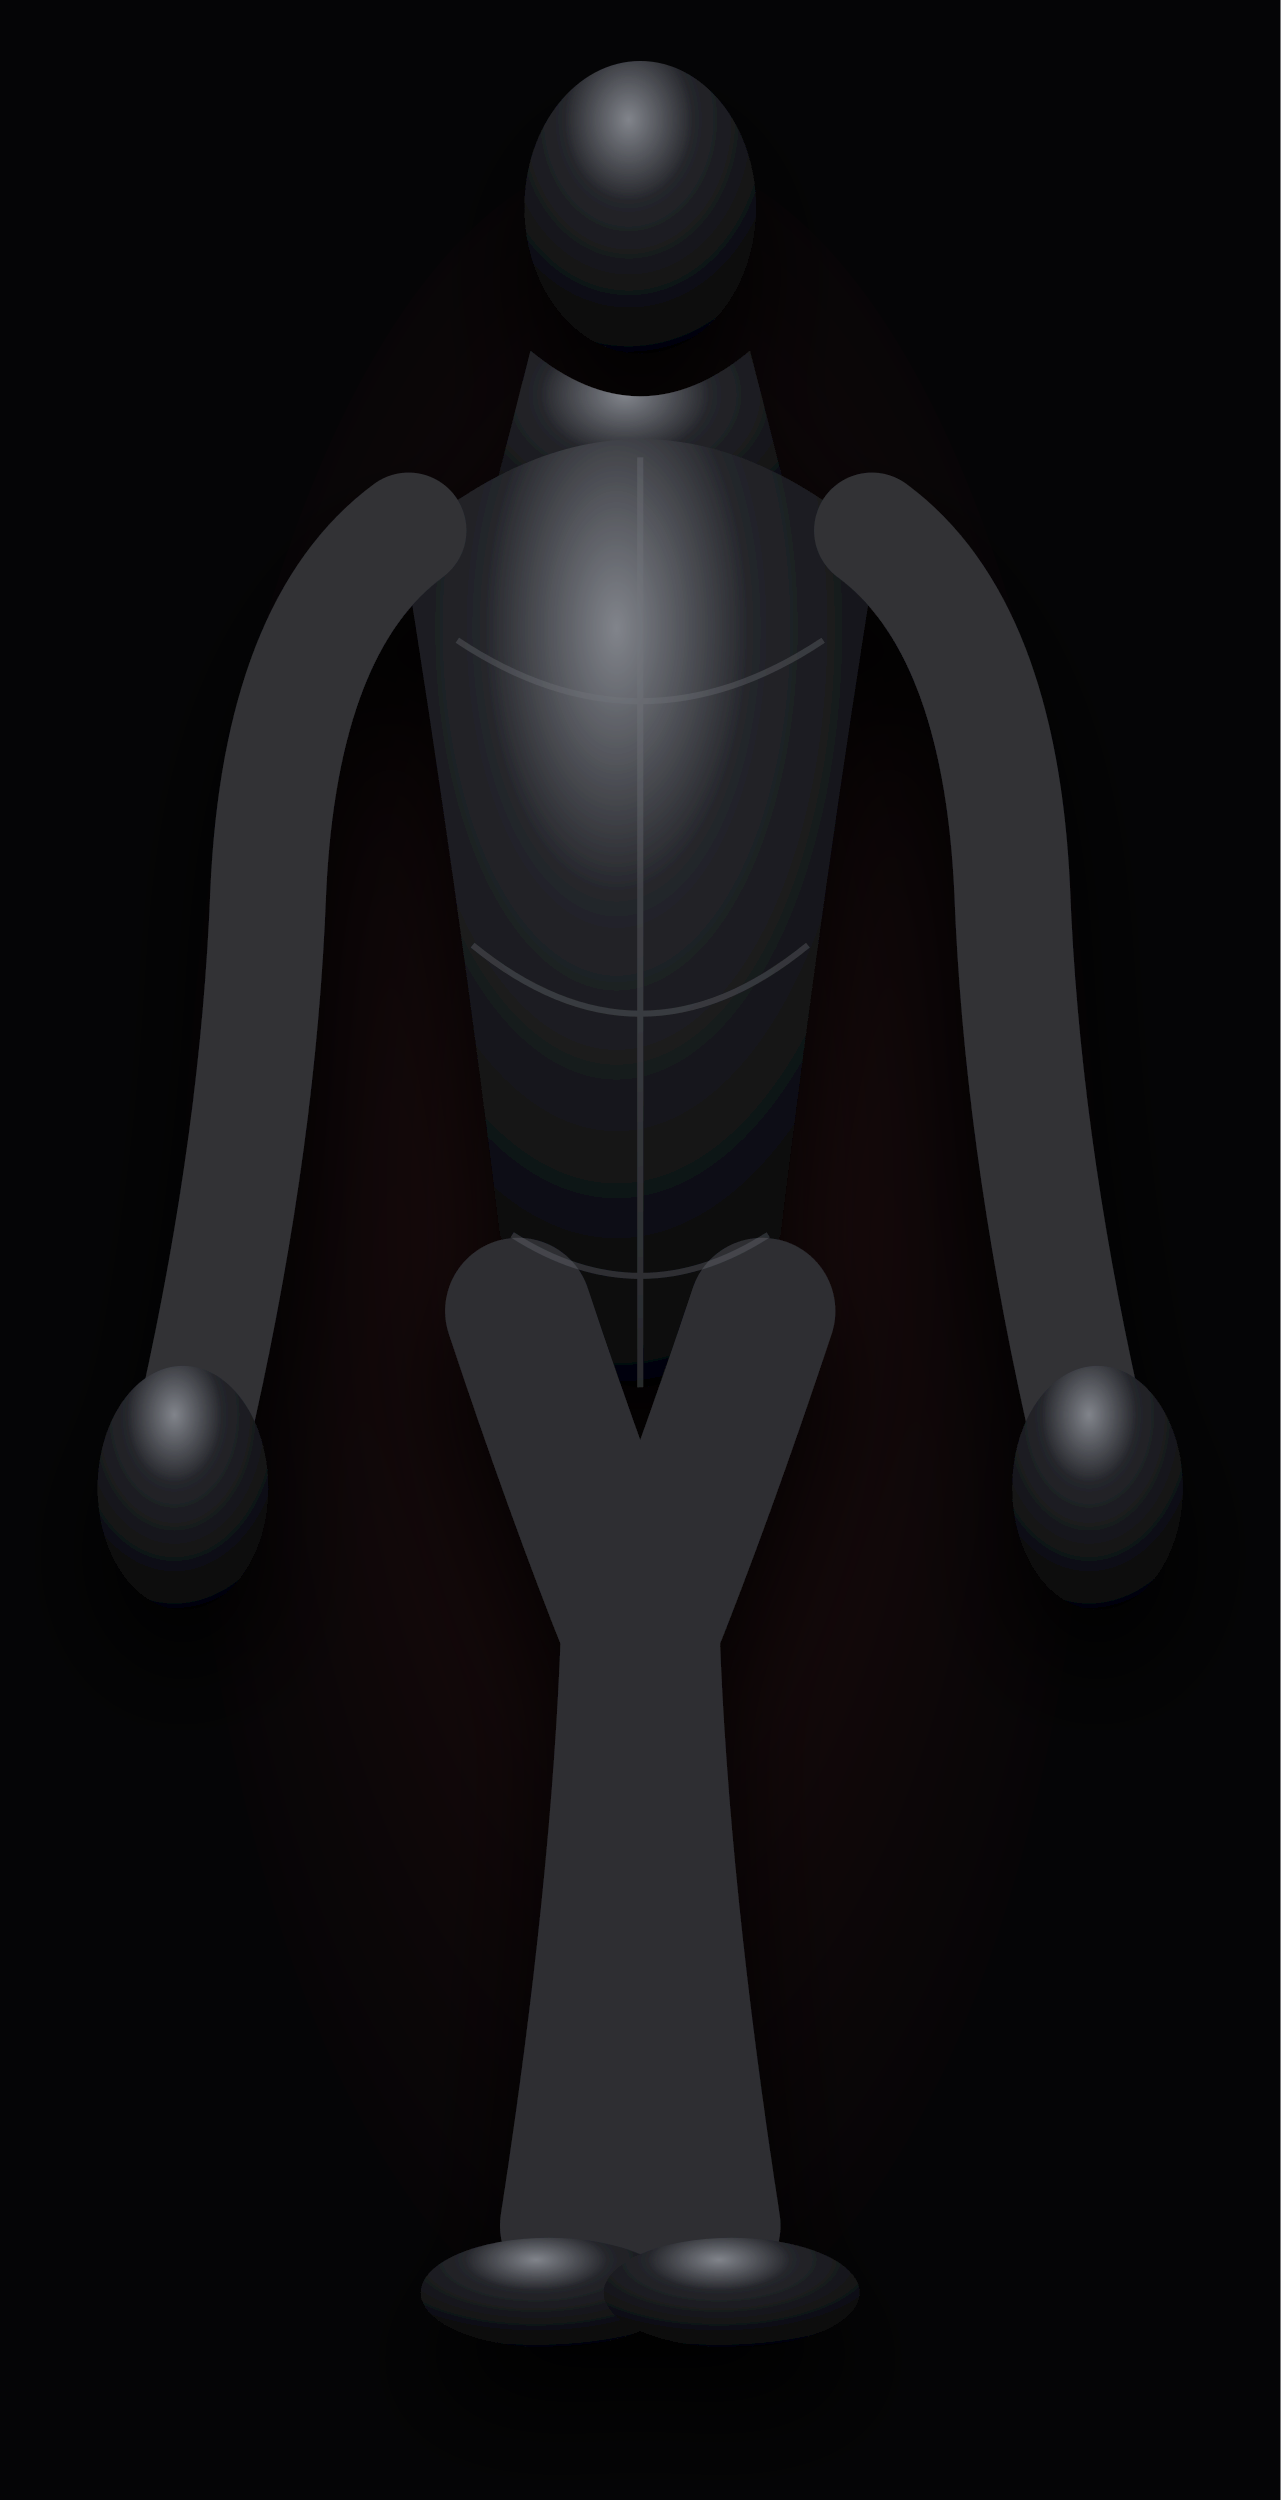
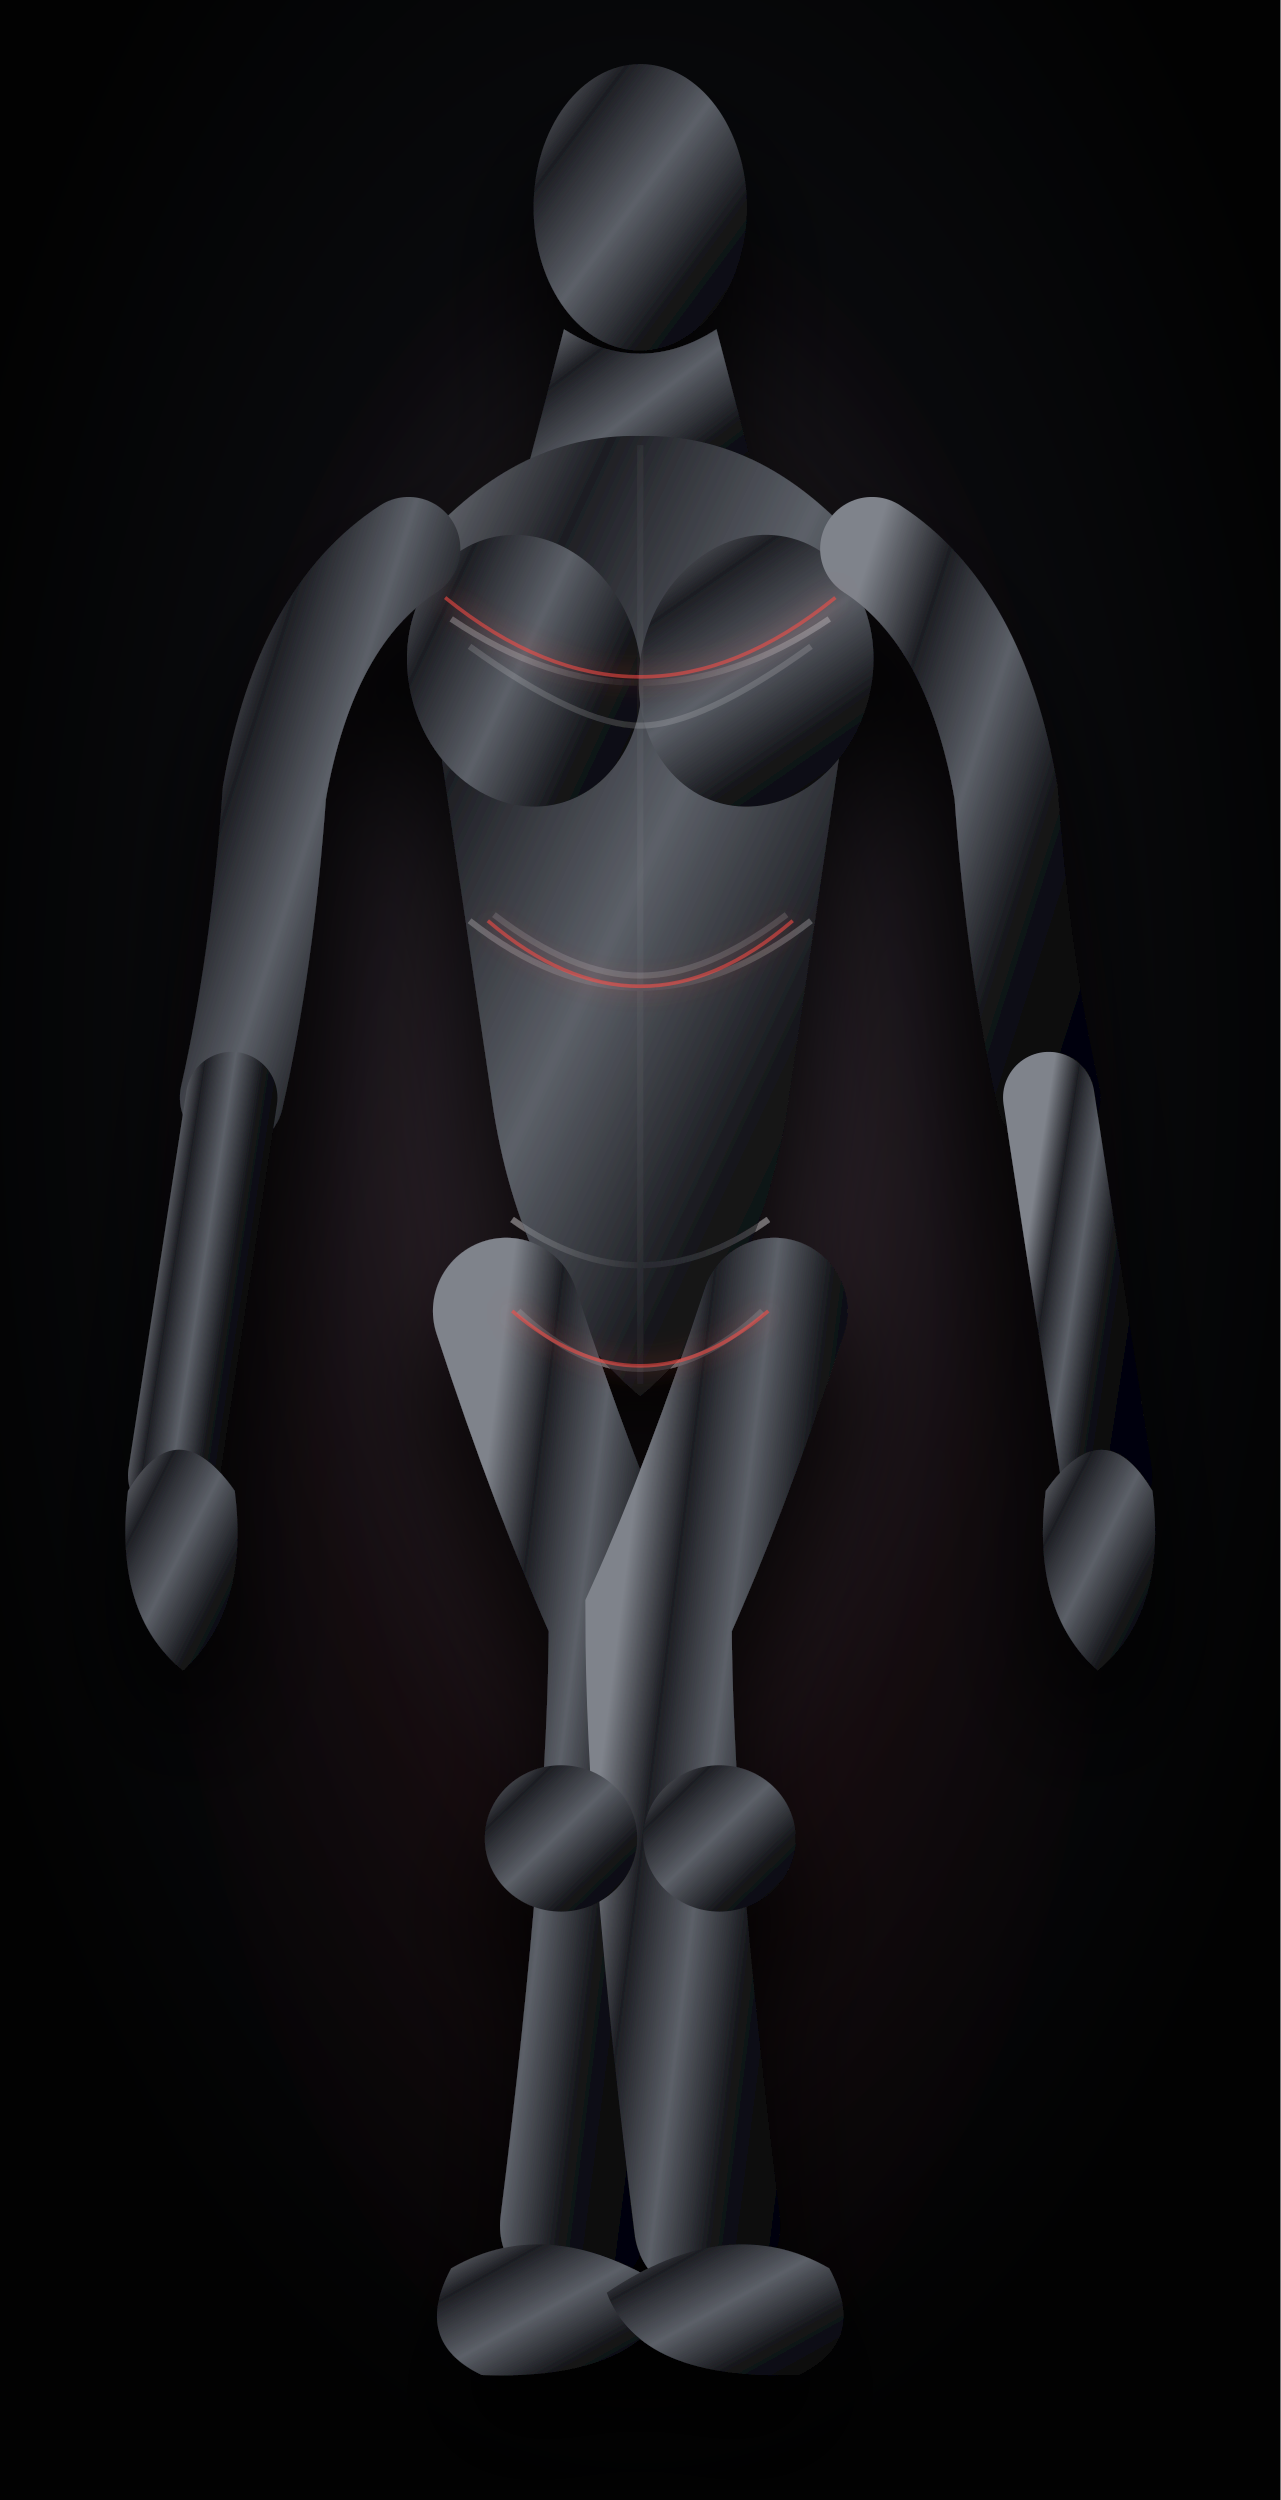
<svg xmlns="http://www.w3.org/2000/svg" viewBox="0 0 420 820">
  <defs>
-     <radialGradient id="g" cx="45%" cy="20%" r="80%">
-       <stop offset="0" stop-color="#81848b" />
-       <stop offset=".35" stop-color="#25262b" />
-       <stop offset=".76" stop-color="#101114" />
-       <stop offset="1" stop-color="#050506" />
+     <radialGradient id="bg" cx="50%" cy="42%" r="58%">
+       <stop offset="0" stop-color="#252d37" />
+       <stop offset=".55" stop-color="#090a0d" />
+       <stop offset="1" stop-color="#020202" />
    </radialGradient>
-     <radialGradient id="r" cx="50%" cy="48%" r="55%">
-       <stop offset="0" stop-color="#ff5a52" stop-opacity=".55" />
+     <linearGradient id="skin" x1="0" x2="1" y1="0" y2="1">
+       <stop offset="0" stop-color="#7f838b" />
+       <stop offset=".22" stop-color="#1d1e23" />
+       <stop offset=".48" stop-color="#5c6068" />
+       <stop offset=".74" stop-color="#131418" />
+       <stop offset="1" stop-color="#060608" />
+     </linearGradient>
+     <linearGradient id="edge" x1="0" x2="1">
+       <stop offset="0" stop-color="#ffffff" stop-opacity=".65" />
+       <stop offset=".5" stop-color="#ffffff" stop-opacity=".08" />
+       <stop offset="1" stop-color="#ffffff" stop-opacity=".65" />
+     </linearGradient>
+     <radialGradient id="red" cx="50%" cy="50%" r="55%">
+       <stop offset="0" stop-color="#ff5148" stop-opacity=".50" />
      <stop offset="1" stop-color="#d7192a" stop-opacity="0" />
    </radialGradient>
-     <filter id="s">
-       <feDropShadow dx="0" dy="22" stdDeviation="18" flood-color="#000" flood-opacity=".9" />
+     <filter id="shadow">
+       <feDropShadow dx="0" dy="26" stdDeviation="18" flood-color="#000" flood-opacity=".92" />
+     </filter>
+     <filter id="glow">
+       <feGaussianBlur stdDeviation="4" result="b" />
+       <feMerge>
+         <feMergeNode in="b" />
+         <feMergeNode in="SourceGraphic" />
+       </feMerge>
    </filter>
  </defs>
-   <rect width="420" height="820" fill="#050506" />
-   <ellipse cx="210" cy="410" rx="150" ry="360" fill="url(#r)" opacity=".22" />
-   <g filter="url(#s)">
-     <ellipse cx="210" cy="68" rx="38" ry="48" fill="url(#g)" />
-     <path d="M174 115 Q210 145 246 115 L260 170 Q210 205 160 170 Z" fill="url(#g)" />
-     <path d="M132 178 Q210 110 288 178 Q270 290 256 405 Q232 455 210 455 Q188 455 164 405 Q150 290 132 178Z" fill="url(#g)" />
-     <path d="M134 174 Q92 205 88 292 Q85 372 65 462" fill="none" stroke="#303136" stroke-width="38" stroke-linecap="round" />
-     <path d="M286 174 Q328 205 332 292 Q335 372 355 462" fill="none" stroke="#303136" stroke-width="38" stroke-linecap="round" />
-     <ellipse cx="60" cy="488" rx="28" ry="40" fill="url(#g)" />
-     <ellipse cx="360" cy="488" rx="28" ry="40" fill="url(#g)" />
-     <path d="M170 430 Q190 490 208 535 Q205 620 188 730" fill="none" stroke="#2d2e33" stroke-width="48" stroke-linecap="round" />
-     <path d="M250 430 Q230 490 212 535 Q215 620 232 730" fill="none" stroke="#2d2e33" stroke-width="48" stroke-linecap="round" />
-     <ellipse cx="180" cy="752" rx="42" ry="18" fill="url(#g)" />
-     <ellipse cx="240" cy="752" rx="42" ry="18" fill="url(#g)" />
-     <path d="M150 210 Q210 250 270 210 M155 310 Q210 355 265 310 M168 405 Q210 432 252 405 M210 150 L210 455" stroke="#74777f" stroke-opacity=".32" stroke-width="2" fill="none" />
+   <rect width="420" height="820" fill="url(#bg)" />
+   <ellipse cx="210" cy="430" rx="160" ry="360" fill="url(#red)" opacity=".22" />
+   <g filter="url(#shadow)">
+     <ellipse cx="210" cy="68" rx="35" ry="47" fill="url(#skin)" />
+     <path d="M185 108 Q210 124 235 108 L247 154 Q210 174 173 154 Z" fill="url(#skin)" />
+     <path d="M135 182 Q168 142 210 143 Q252 142 285 182 Q272 270 258 365 Q248 426 210 458 Q172 426 162 365 Q148 270 135 182Z" fill="url(#skin)" />
+     <ellipse cx="172" cy="220" rx="38" ry="45" fill="url(#skin)" transform="rotate(-15 172 220)" />
+     <ellipse cx="248" cy="220" rx="38" ry="45" fill="url(#skin)" transform="rotate(15 248 220)" />
+     <path d="M134 180 Q100 202 90 260 Q86 316 76 360" fill="none" stroke="url(#skin)" stroke-width="34" stroke-linecap="round" />
+     <path d="M286 180 Q320 202 330 260 Q334 316 344 360" fill="none" stroke="url(#skin)" stroke-width="34" stroke-linecap="round" />
+     <path d="M76 360 Q66 425 57 484" fill="none" stroke="url(#skin)" stroke-width="30" stroke-linecap="round" />
+     <path d="M344 360 Q354 425 363 484" fill="none" stroke="url(#skin)" stroke-width="30" stroke-linecap="round" />
+     <path d="M42 489 Q58 462 77 489 Q82 528 60 548 Q37 529 42 489Z" fill="url(#skin)" />
+     <path d="M378 489 Q362 462 343 489 Q338 528 360 548 Q383 529 378 489Z" fill="url(#skin)" />
+     <path d="M166 430 Q185 488 204 530 Q204 602 188 730" fill="none" stroke="url(#skin)" stroke-width="48" stroke-linecap="round" />
+     <path d="M254 430 Q235 488 216 530 Q216 602 232 730" fill="none" stroke="url(#skin)" stroke-width="48" stroke-linecap="round" />
+     <ellipse cx="184" cy="603" rx="25" ry="24" fill="url(#skin)" />
+     <ellipse cx="236" cy="603" rx="25" ry="24" fill="url(#skin)" />
+     <path d="M148 744 Q181 725 221 752 Q210 781 158 779 Q135 768 148 744Z" fill="url(#skin)" />
+     <path d="M272 744 Q239 725 199 752 Q210 781 262 779 Q285 768 272 744Z" fill="url(#skin)" />
+     <path d="M148 203 Q210 245 272 203 M154 302 Q210 346 266 302 M168 400 Q210 430 252 400 M210 146 L210 454" stroke="url(#edge)" stroke-width="2" fill="none" opacity=".42" />
+     <path d="M154 212 Q190 238 210 238 Q230 238 266 212" stroke="#fff" stroke-opacity=".15" stroke-width="2" fill="none" />
+     <path d="M162 300 Q188 320 210 320 Q232 320 258 300" stroke="#fff" stroke-opacity=".14" stroke-width="2" fill="none" />
+     <path d="M170 430 Q210 468 250 430" stroke="#fff" stroke-opacity=".13" stroke-width="2" fill="none" />
+   </g>
+   <g filter="url(#glow)" opacity=".58" stroke="#ff4b45" stroke-width="1.2" fill="none">
+     <path d="M146 196 Q210 248 274 196" />
+     <path d="M160 302 Q210 345 260 302" />
+     <path d="M168 430 Q210 466 252 430" />
  </g>
</svg>
